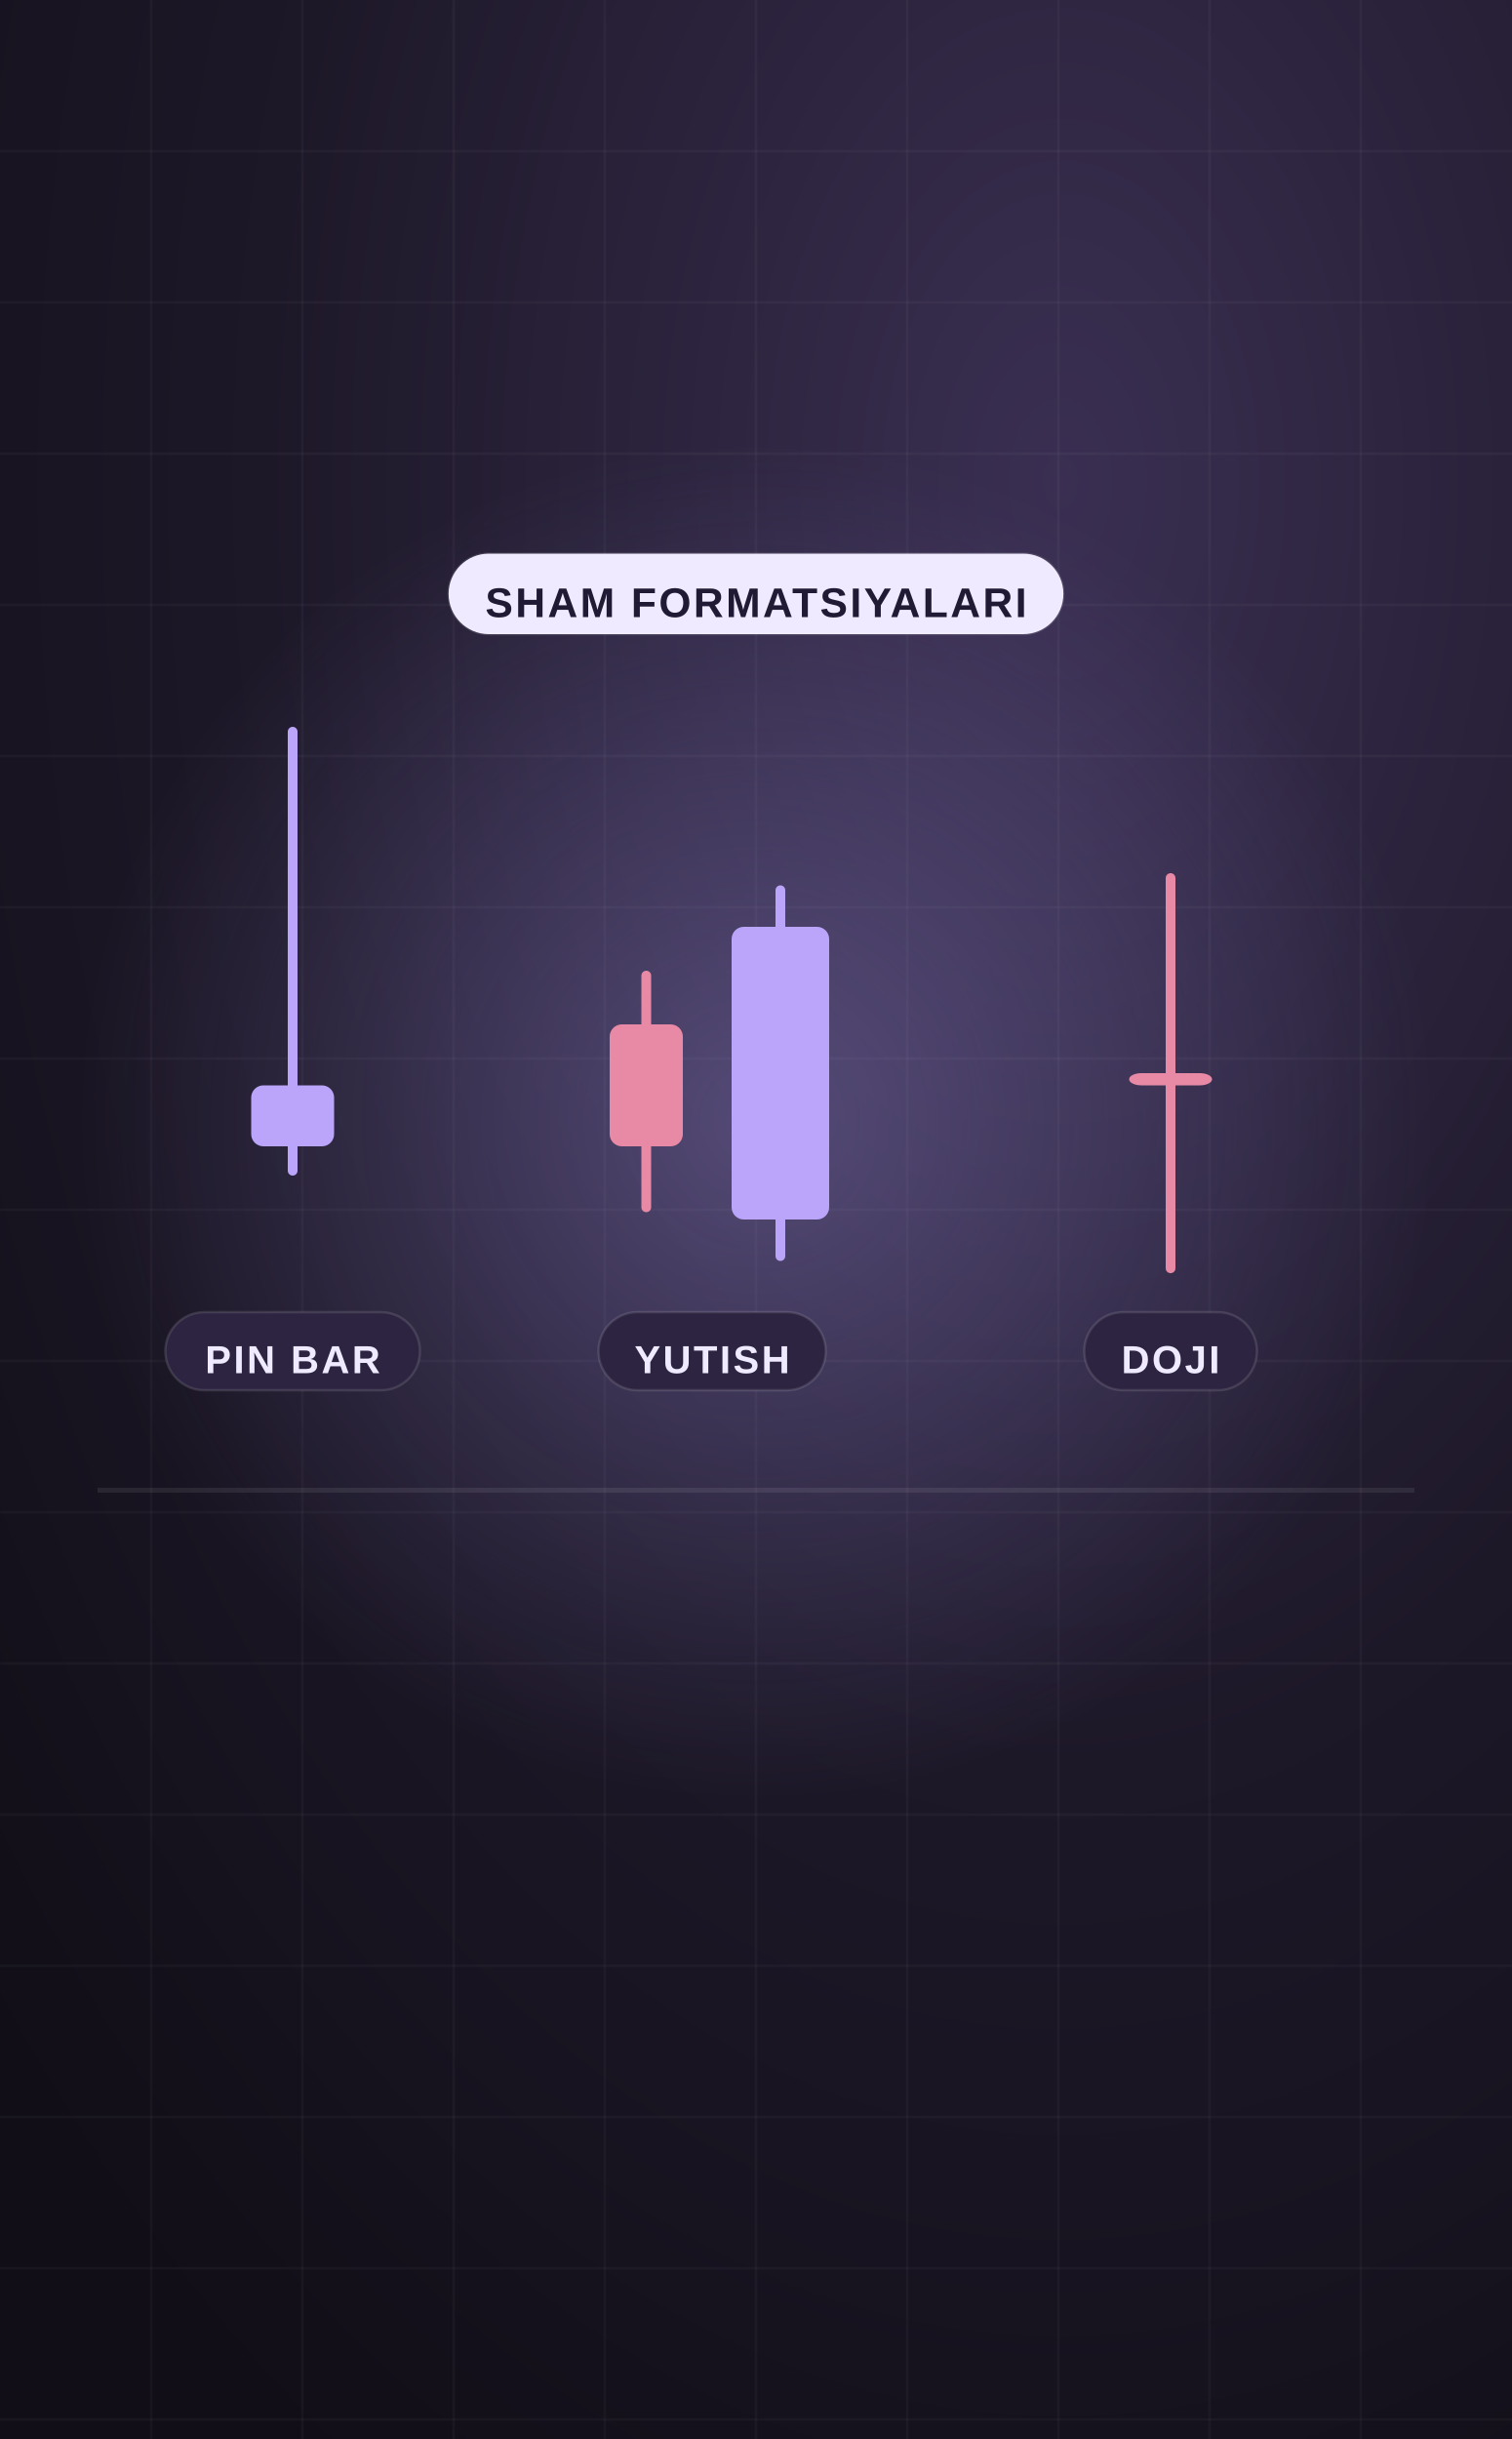
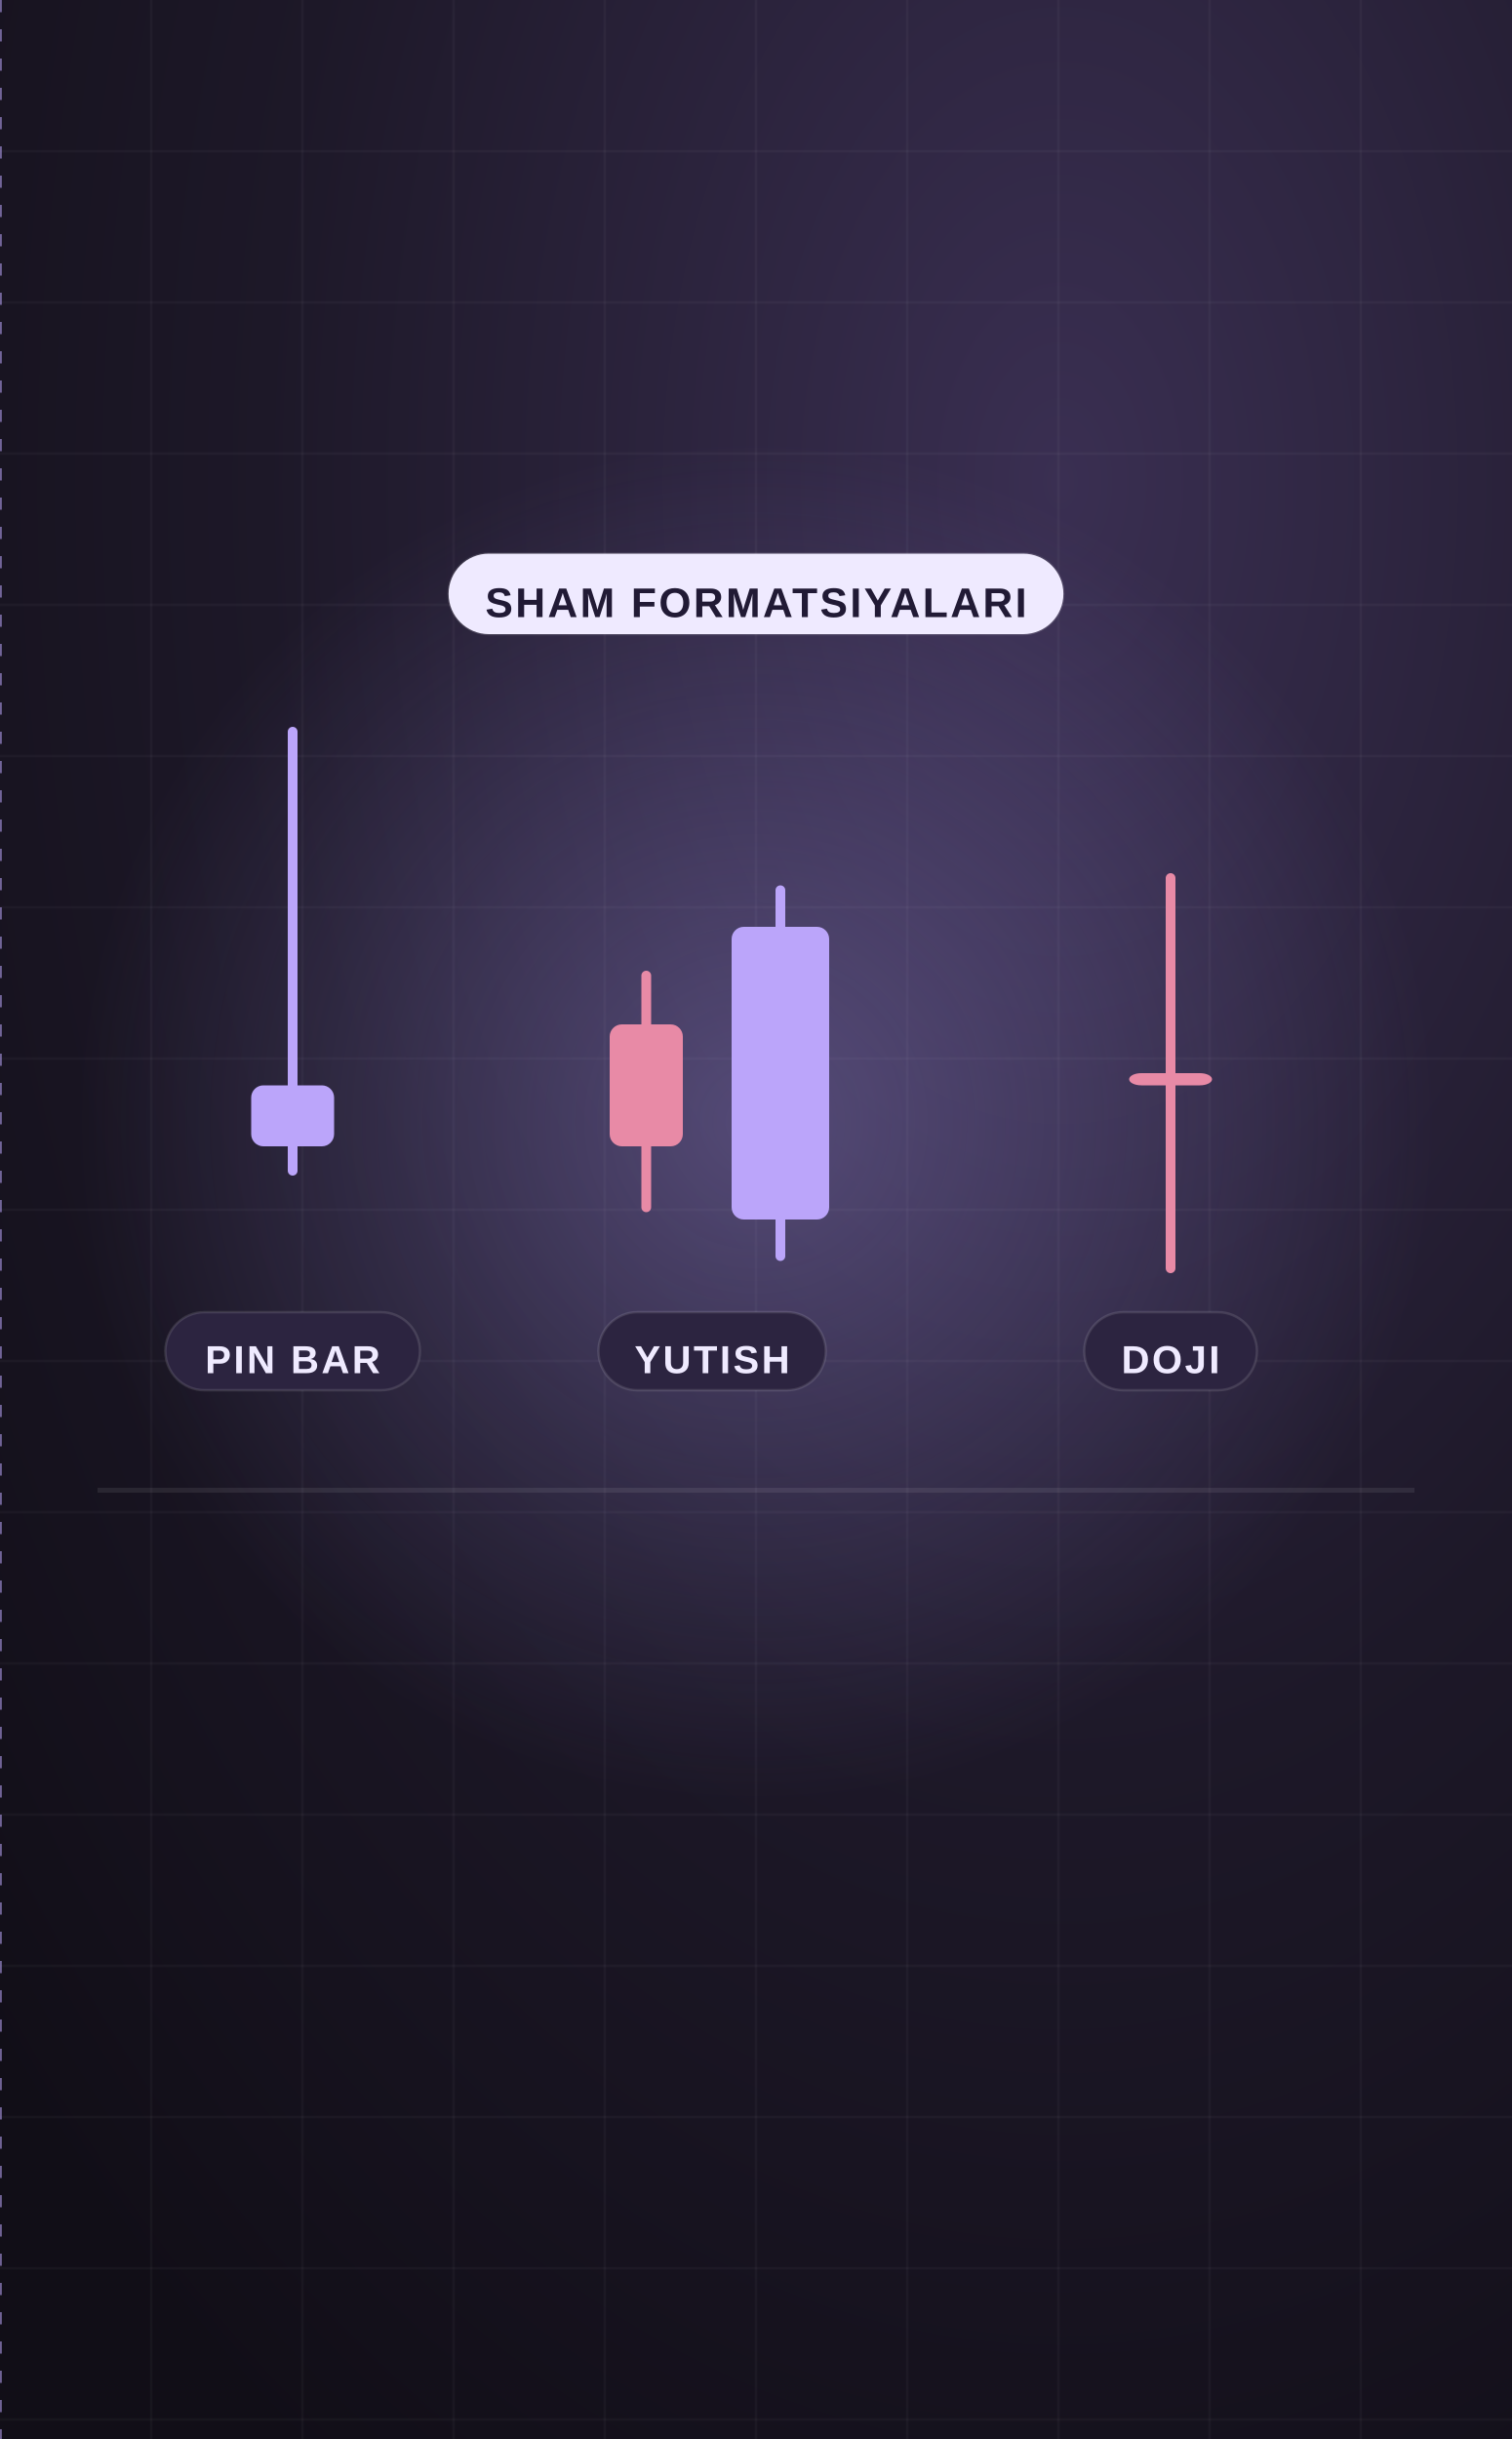
<svg xmlns="http://www.w3.org/2000/svg" width="620" height="1000" viewBox="0 0 620 1000">
  <style>
text{font-family:Arial,Helvetica,"Liberation Sans",sans-serif}
@keyframes grow{from{transform:scaleY(.05);opacity:0}to{transform:none;opacity:1}}
@keyframes live{0%,100%{transform:none}50%{transform:scaleY(1.22)}}
@keyframes flo{0%,100%{transform:translateY(0)}50%{transform:translateY(-6px)}}
@keyframes br{0%,100%{opacity:.7;transform:scale(1)}50%{opacity:1;transform:scale(1.1)}}
@keyframes march{to{stroke-dashoffset:-60}}
@keyframes draw{0%{stroke-dashoffset:1;opacity:1}38%{stroke-dashoffset:0}86%{stroke-dashoffset:0;opacity:1}96%{opacity:0}100%{stroke-dashoffset:1;opacity:0}}
@keyframes bob{0%,100%{transform:none}50%{transform:scaleY(.72)}}
@keyframes dp{0%,100%{transform:scale(1)}50%{transform:scale(1.18)}}
@keyframes hl{0%,100%{opacity:.35}50%{opacity:1}}
@keyframes rin{from{opacity:0;transform:translateX(-18px)}to{opacity:1;transform:none}}
@keyframes bobx{0%,100%{transform:none}50%{transform:scaleX(.78)}}
.row{animation:rin .8s cubic-bezier(.2,.8,.2,1) both}
.barx{transform-box:fill-box;animation:bobx 2.6s ease-in-out infinite}
.cd,.bar,.dot,.glow{transform-box:fill-box}
- .cd{transform-origin:50% 100%;animation:grow .7s cubic-bezier(.2,.8,.2,1) both}
- .cd.live{transform-origin:50% 50%;animation:grow .7s cubic-bezier(.2,.8,.2,1) both,live 1.8s ease-in-out 1.6s infinite}
+ @keyframes wave{0%,100%{transform:none}50%{transform:scaleY(.78)}}
+ .cd{transform-origin:50% 100%;animation:grow .7s cubic-bezier(.2,.8,.2,1) both,wave 2.8s ease-in-out infinite}
+ .cd.live{transform-origin:50% 50%;animation:grow .7s cubic-bezier(.2,.8,.2,1) both,live 1.6s ease-in-out infinite}
+ @keyframes scan{from{transform:translateX(-90px)}to{transform:translateX(710px)}}
+ .scan{animation:scan 6.5s cubic-bezier(.45,0,.55,1) infinite}
.chip{animation:flo 4.5s ease-in-out infinite}
.glow{transform-origin:50% 50%;animation:br 6s ease-in-out infinite}
.dash{animation:march 3.2s linear infinite}
.draw{stroke-dasharray:1;stroke-dashoffset:1;animation:draw 8s cubic-bezier(.4,0,.2,1) .3s infinite}
.bar{transform-origin:50% 100%;animation:bob 2.4s ease-in-out infinite}
.dot{transform-origin:50% 50%;animation:dp 2.2s ease-in-out infinite}
.hl{animation:hl 2.2s ease-in-out infinite}
- @media (prefers-reduced-motion:reduce){*{animation:none!important}.draw{stroke-dasharray:none;stroke-dashoffset:0}}
+ @media (prefers-reduced-motion:reduce){*{animation:none!important}.draw{stroke-dasharray:none;stroke-dashoffset:0}.scan,.mdot{display:none}}
</style>
  <defs>
    <radialGradient id="bg" cx="70%" cy="20%" r="95%">
      <stop offset="0" stop-color="#3a2f52" />
      <stop offset=".55" stop-color="#1d1828" />
      <stop offset="1" stop-color="#110e17" />
    </radialGradient>
    <radialGradient id="glow" cx="50%" cy="50%" r="50%">
      <stop offset="0" stop-color="#a697eb" stop-opacity=".35" />
      <stop offset="1" stop-color="#a697eb" stop-opacity="0" />
    </radialGradient>
+     <linearGradient id="scanG" x1="0" y1="0" x2="1" y2="0">
+       <stop offset="0" stop-color="#bba5fa" stop-opacity="0" />
+       <stop offset="1" stop-color="#bba5fa" stop-opacity=".2" />
+     </linearGradient>
    <linearGradient id="fadeUp" x1="0" y1="0" x2="0" y2="1">
      <stop offset="0" stop-color="#bba5fa" stop-opacity=".35" />
      <stop offset="1" stop-color="#bba5fa" stop-opacity="0" />
    </linearGradient>
  </defs>
  <rect width="620" height="1000" fill="url(#bg)" />
  <line x1="62" y1="0" x2="62" y2="1000" stroke="#fff" stroke-opacity=".035" />
  <line x1="124" y1="0" x2="124" y2="1000" stroke="#fff" stroke-opacity=".035" />
  <line x1="186" y1="0" x2="186" y2="1000" stroke="#fff" stroke-opacity=".035" />
  <line x1="248" y1="0" x2="248" y2="1000" stroke="#fff" stroke-opacity=".035" />
  <line x1="310" y1="0" x2="310" y2="1000" stroke="#fff" stroke-opacity=".035" />
  <line x1="372" y1="0" x2="372" y2="1000" stroke="#fff" stroke-opacity=".035" />
  <line x1="434" y1="0" x2="434" y2="1000" stroke="#fff" stroke-opacity=".035" />
  <line x1="496" y1="0" x2="496" y2="1000" stroke="#fff" stroke-opacity=".035" />
  <line x1="558" y1="0" x2="558" y2="1000" stroke="#fff" stroke-opacity=".035" />
  <line x1="0" y1="62" x2="620" y2="62" stroke="#fff" stroke-opacity=".035" />
  <line x1="0" y1="124" x2="620" y2="124" stroke="#fff" stroke-opacity=".035" />
  <line x1="0" y1="186" x2="620" y2="186" stroke="#fff" stroke-opacity=".035" />
  <line x1="0" y1="248" x2="620" y2="248" stroke="#fff" stroke-opacity=".035" />
  <line x1="0" y1="310" x2="620" y2="310" stroke="#fff" stroke-opacity=".035" />
  <line x1="0" y1="372" x2="620" y2="372" stroke="#fff" stroke-opacity=".035" />
  <line x1="0" y1="434" x2="620" y2="434" stroke="#fff" stroke-opacity=".035" />
  <line x1="0" y1="496" x2="620" y2="496" stroke="#fff" stroke-opacity=".035" />
  <line x1="0" y1="558" x2="620" y2="558" stroke="#fff" stroke-opacity=".035" />
  <line x1="0" y1="620" x2="620" y2="620" stroke="#fff" stroke-opacity=".035" />
  <line x1="0" y1="682" x2="620" y2="682" stroke="#fff" stroke-opacity=".035" />
  <line x1="0" y1="744" x2="620" y2="744" stroke="#fff" stroke-opacity=".035" />
  <line x1="0" y1="806" x2="620" y2="806" stroke="#fff" stroke-opacity=".035" />
  <line x1="0" y1="868" x2="620" y2="868" stroke="#fff" stroke-opacity=".035" />
  <line x1="0" y1="930" x2="620" y2="930" stroke="#fff" stroke-opacity=".035" />
  <line x1="0" y1="992" x2="620" y2="992" stroke="#fff" stroke-opacity=".035" />
  <circle class="glow" cx="310" cy="460" r="280" fill="url(#glow)" />
-   <g class="cd live" style="animation-delay:240ms">
+   <g class="cd live" style="animation-delay:240ms,1380ms">
    <line x1="120" x2="120" y1="300" y2="480" stroke="#bba5fa" stroke-width="4" stroke-linecap="round" />
    <rect x="103" y="445" width="34" height="25" rx="5" fill="#bba5fa" />
  </g>
  <g class="chip" style="animation-delay:-0s">
    <rect x="67.8" y="538" width="104.4" height="32" rx="16" fill="#2c2440" stroke="#fff" stroke-opacity=".12" />
    <text x="120" y="563" text-anchor="middle" font-size="16" font-weight="700" fill="#efeaff" letter-spacing="1">PIN BAR</text>
  </g>
-   <g class="cd live" style="animation-delay:530ms">
+   <g class="cd live" style="animation-delay:530ms,1960ms">
    <line x1="265" x2="265" y1="400" y2="495" stroke="#e88aa6" stroke-width="4" stroke-linecap="round" />
    <rect x="250" y="420" width="30" height="50" rx="5" fill="#e88aa6" />
  </g>
-   <g class="cd live" style="animation-delay:640ms">
+   <g class="cd live" style="animation-delay:640ms,2180ms">
    <line x1="320" x2="320" y1="365" y2="515" stroke="#bba5fa" stroke-width="4" stroke-linecap="round" />
    <rect x="300" y="380" width="40" height="120" rx="5" fill="#bba5fa" />
  </g>
  <g class="chip" style="animation-delay:-0.4s">
    <rect x="245.4" y="538" width="93.2" height="32" rx="16" fill="#2c2440" stroke="#fff" stroke-opacity=".12" />
    <text x="292" y="563" text-anchor="middle" font-size="16" font-weight="700" fill="#efeaff" letter-spacing="1">YUTISH</text>
  </g>
-   <g class="cd live" style="animation-delay:960ms">
+   <g class="cd live" style="animation-delay:960ms,2820ms">
    <line x1="480" x2="480" y1="360" y2="520" stroke="#e88aa6" stroke-width="4" stroke-linecap="round" />
    <rect x="463" y="440" width="34" height="5" rx="5" fill="#e88aa6" />
  </g>
  <g class="chip" style="animation-delay:-0s">
    <rect x="444.6" y="538" width="70.8" height="32" rx="16" fill="#2c2440" stroke="#fff" stroke-opacity=".12" />
    <text x="480" y="563" text-anchor="middle" font-size="16" font-weight="700" fill="#efeaff" letter-spacing="1">DOJI</text>
  </g>
  <rect x="40" y="610" width="540" height="2" fill="#fff" opacity=".08" />
  <g class="chip" style="animation-delay:-0s">
    <rect x="183.95" y="227" width="252.1" height="33" rx="16.5" fill="#efeaff" stroke="#fff" stroke-opacity=".12" />
    <text x="310" y="253" text-anchor="middle" font-size="17" font-weight="700" fill="#211a35" letter-spacing="1">SHAM FORMATSIYALARI</text>
  </g>
+   <g class="scan">
+     <rect x="-70" y="0" width="70" height="1000" fill="url(#scanG)" />
+     <line x1="0" y1="0" x2="0" y2="1000" stroke="#bba5fa" stroke-opacity=".55" stroke-width="1.5" stroke-dasharray="5 7" />
+   </g>
</svg>
